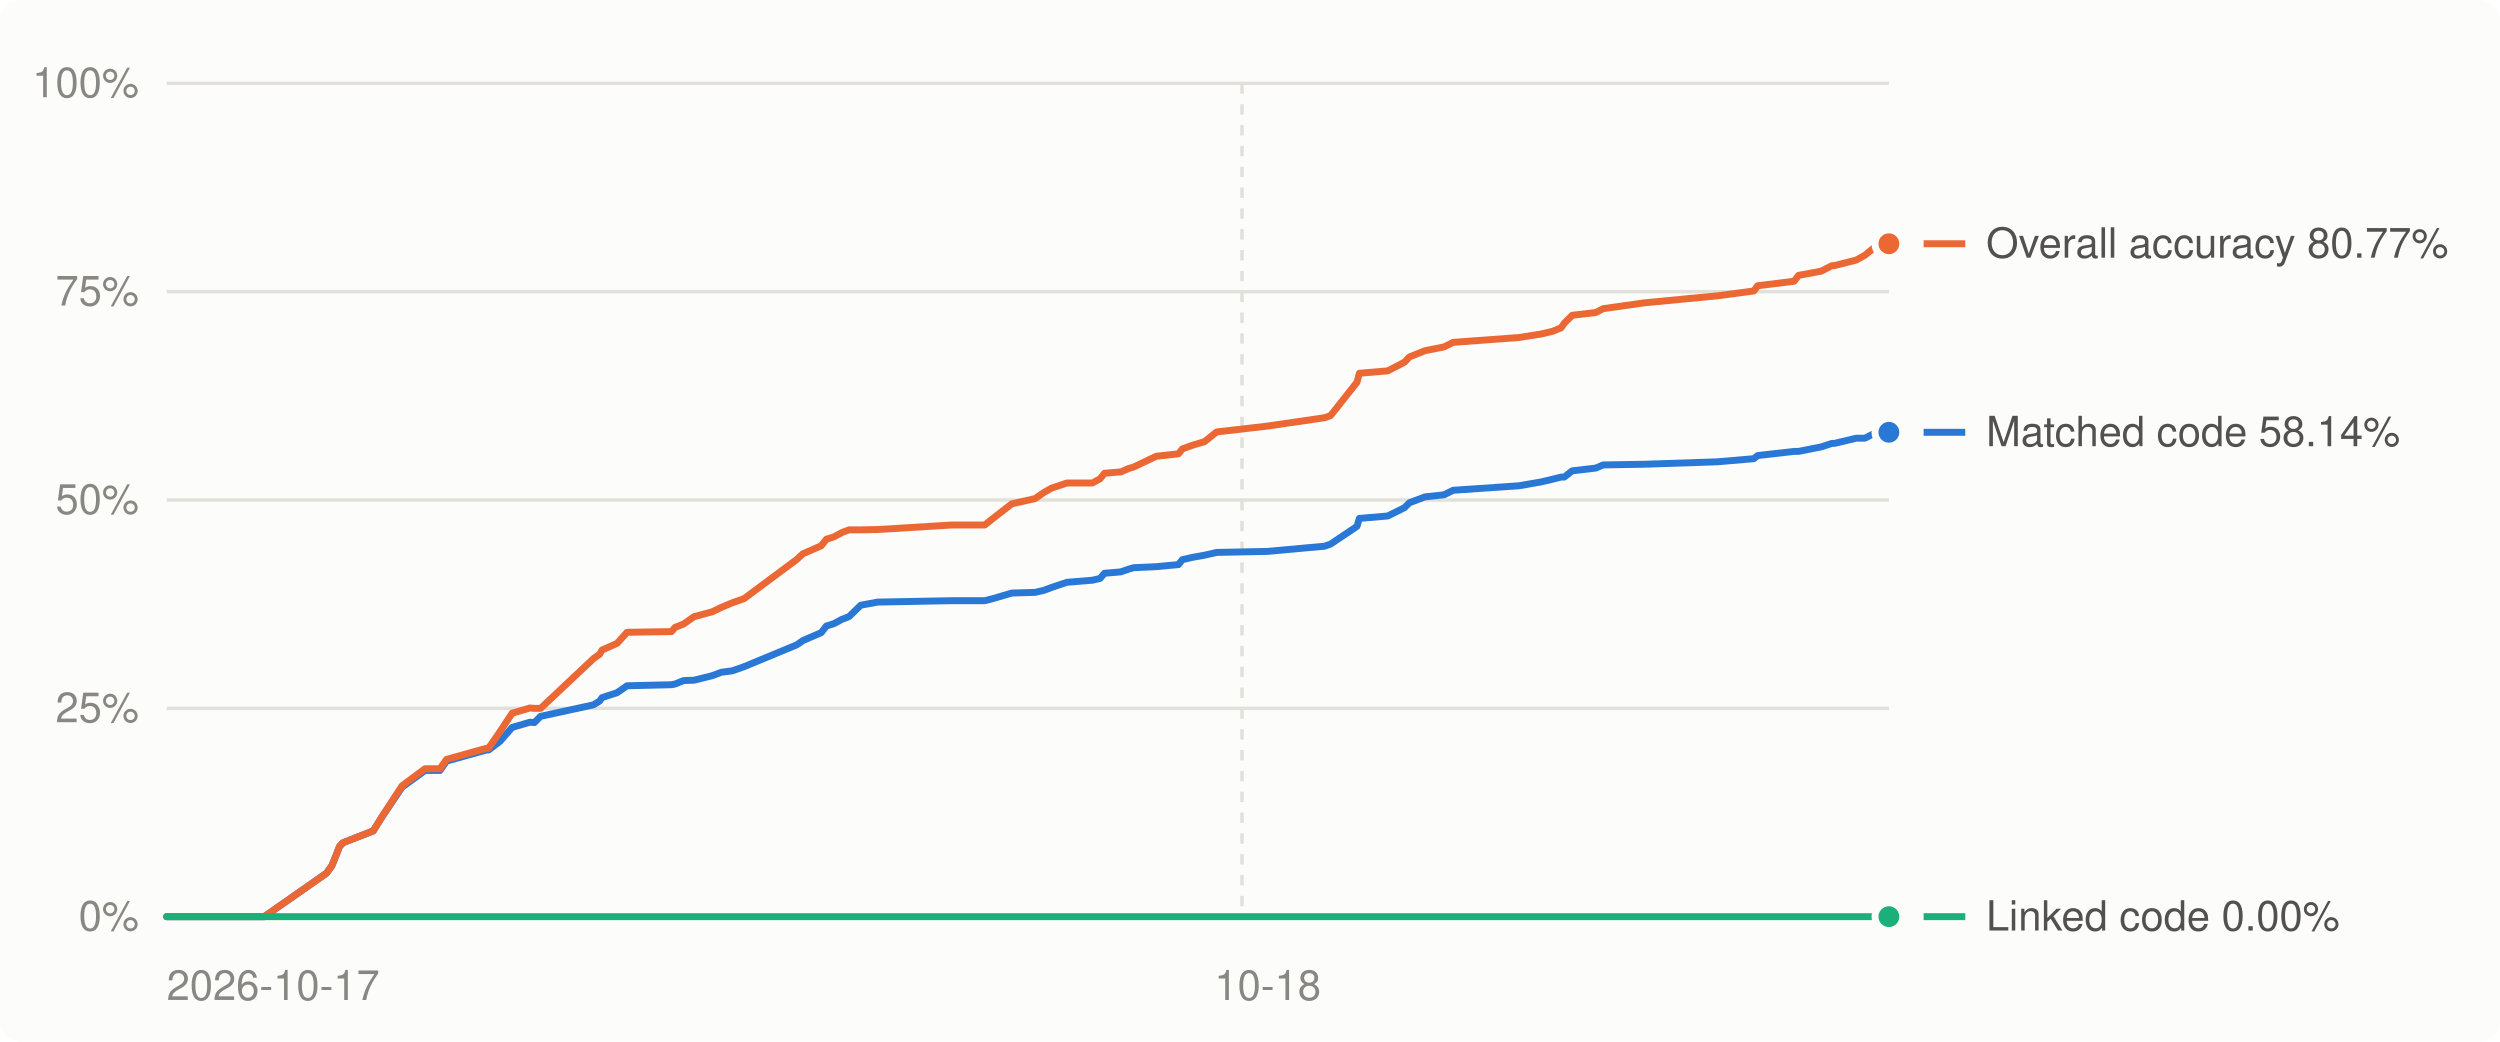
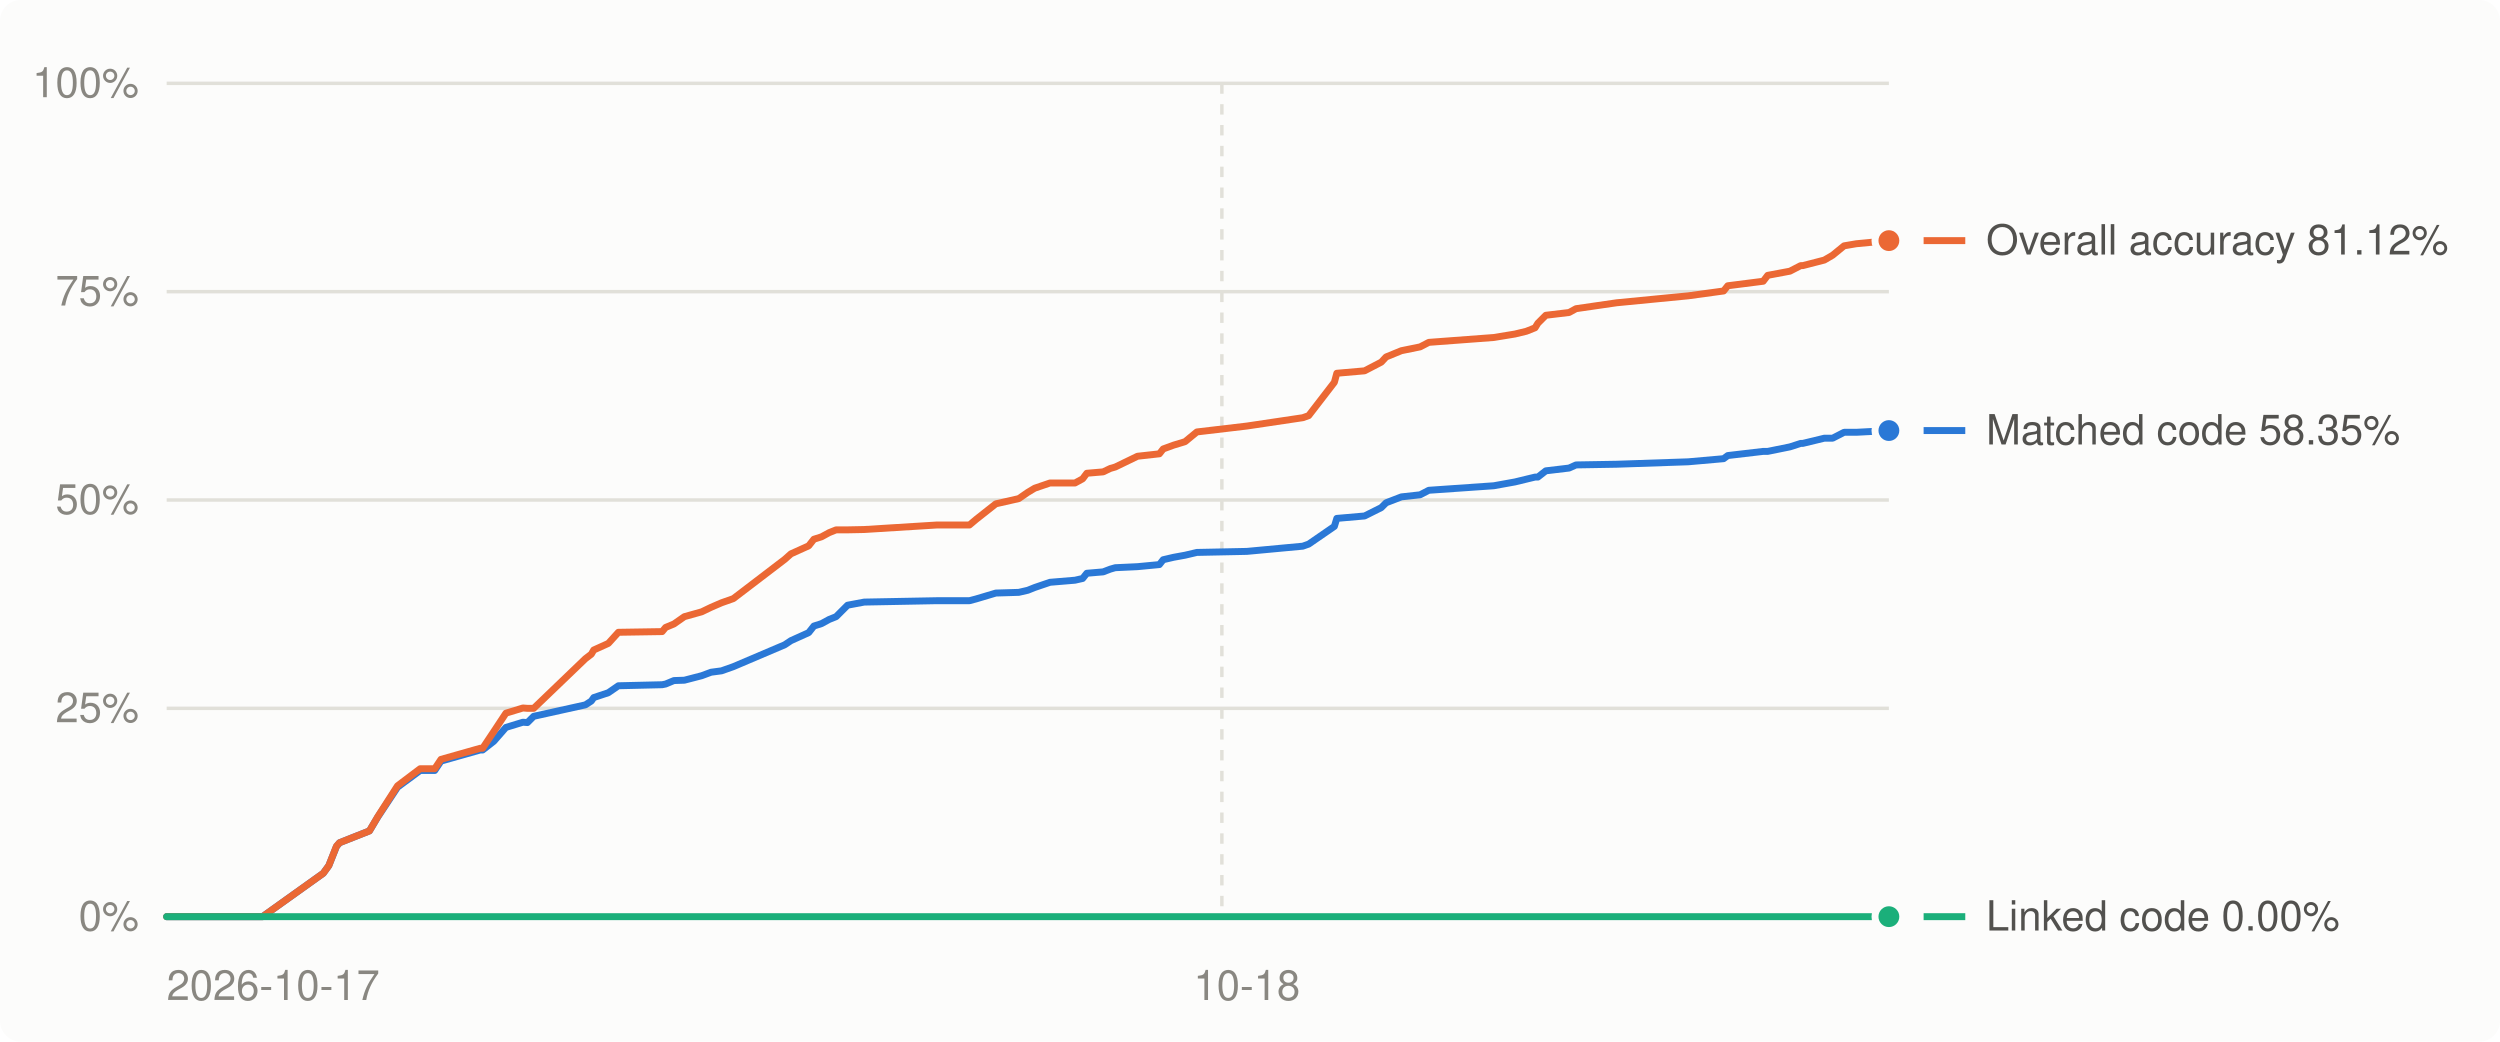
<svg xmlns="http://www.w3.org/2000/svg" viewBox="0 0 720 300" width="720" height="300" role="img" aria-label="Decompilation progress over time">
  <style>
.bg{fill:#fcfcfb}.grid{stroke:#e1e0d9}.muted{fill:#898781}.lbl{fill:#52514e}.ln0{stroke:#2a78d6}.dot0{fill:#2a78d6;stroke:#fcfcfb}.ln1{stroke:#eb6834}.dot1{fill:#eb6834;stroke:#fcfcfb}.ln2{stroke:#1baf7a}.dot2{fill:#1baf7a;stroke:#fcfcfb}
@media (prefers-color-scheme: dark){.bg{fill:#1a1a19}.grid{stroke:#2c2c2a}.muted{fill:#898781}.lbl{fill:#c3c2b7}.ln0{stroke:#3987e5}.dot0{fill:#3987e5;stroke:#1a1a19}.ln1{stroke:#d95926}.dot1{fill:#d95926;stroke:#1a1a19}.ln2{stroke:#199e70}.dot2{fill:#199e70;stroke:#1a1a19}}
text{font:12px -apple-system,BlinkMacSystemFont,'Segoe UI',Helvetica,Arial,sans-serif}
</style>
  <rect class="bg" width="720" height="300" rx="6" />
  <line x1="48" x2="544" y1="264.0" y2="264.0" class="grid" stroke-width="1" />
  <text x="40" y="268.0" class="muted" text-anchor="end">0%</text>
  <line x1="48" x2="544" y1="204.0" y2="204.0" class="grid" stroke-width="1" />
  <text x="40" y="208.0" class="muted" text-anchor="end">25%</text>
  <line x1="48" x2="544" y1="144.0" y2="144.0" class="grid" stroke-width="1" />
  <text x="40" y="148.0" class="muted" text-anchor="end">50%</text>
  <line x1="48" x2="544" y1="84.0" y2="84.0" class="grid" stroke-width="1" />
  <text x="40" y="88.0" class="muted" text-anchor="end">75%</text>
  <line x1="48" x2="544" y1="24.0" y2="24.0" class="grid" stroke-width="1" />
  <text x="40" y="28.0" class="muted" text-anchor="end">100%</text>
-   <line x1="357.7" x2="357.7" y1="24" y2="264" class="grid" stroke-width="1" stroke-dasharray="3 3" />
+   <line x1="351.9" x2="351.9" y1="24" y2="264" class="grid" stroke-width="1" stroke-dasharray="3 3" />
  <text class="muted" x="48.0" y="288" text-anchor="start">2026-10-17</text>
-   <text class="muted" x="365.1" y="288" text-anchor="middle">10-18</text>
-   <polyline points="48.0,264.0 76.1,264.0 94.0,251.5 95.6,249.3 97.8,243.8 98.8,242.7 107.5,239.3 110.0,235.3 115.8,226.7 122.4,221.9 126.7,221.9 128.6,219.2 140.1,216.0 140.7,216.0 144.0,213.5 147.5,209.5 152.6,208.0 153.9,208.1 155.7,206.3 170.9,203.0 172.7,201.9 173.4,200.9 177.7,199.5 180.6,197.5 193.4,197.2 194.4,197.0 196.9,196.0 199.9,195.9 205.1,194.6 207.8,193.6 210.9,193.2 214.3,192.0 229.5,185.7 231.2,184.5 236.5,182.2 238.0,180.3 240.2,179.6 242.4,178.4 244.5,177.6 247.9,174.3 252.8,173.4 274.1,173.0 283.6,173.0 285.6,172.5 291.4,170.8 298.1,170.6 300.7,170.0 302.8,169.2 307.3,167.7 314.6,167.1 316.8,166.6 318.1,165.1 322.8,164.7 325.1,163.9 326.5,163.5 333.0,163.2 339.4,162.6 340.5,161.2 343.5,160.5 346.9,159.9 350.4,159.1 365.1,158.8 381.5,157.3 383.2,156.7 390.8,151.6 391.5,149.3 399.7,148.6 404.5,146.2 405.9,144.8 410.4,143.1 415.9,142.5 418.5,141.2 437.5,139.9 443.8,138.8 447.2,138.0 449.6,137.4 450.5,137.4 452.8,135.6 459.6,134.8 461.7,133.9 473.7,133.7 494.6,133.0 505.1,132.1 506.2,131.2 516.7,130.0 518.0,130.0 524.5,128.7 527.6,127.7 528.3,127.7 534.6,126.2 537.1,126.2 540.4,124.5 544.0,124.5" fill="none" class="ln0" stroke-width="2" stroke-linejoin="round" stroke-linecap="round" />
-   <polyline points="48.0,264.0 76.1,264.0 94.0,251.5 95.6,249.3 97.8,243.7 98.8,242.7 107.5,239.3 110.0,235.2 115.8,226.3 122.4,221.4 126.7,221.4 128.6,218.7 140.1,215.5 140.7,215.5 144.0,210.7 147.5,205.4 152.6,203.9 153.9,204.0 155.7,204.0 170.9,189.7 172.7,188.4 173.4,187.2 177.7,185.3 180.6,182.1 193.4,181.9 194.4,180.7 196.9,179.7 199.9,177.6 205.1,176.2 207.8,174.9 210.9,173.6 214.3,172.4 229.5,161.1 231.2,159.5 236.5,157.2 238.0,155.3 240.2,154.6 242.4,153.4 244.5,152.6 247.9,152.6 252.8,152.5 274.1,151.2 283.6,151.2 285.6,149.6 291.4,145.1 298.1,143.6 300.7,141.8 302.8,140.6 307.3,139.1 314.6,139.1 316.8,137.9 318.1,136.3 322.8,135.9 325.1,134.9 326.5,134.5 333.0,131.4 339.4,130.7 340.5,129.3 343.5,128.2 346.9,127.2 350.4,124.4 365.1,122.7 381.5,120.3 383.2,119.7 390.8,110.1 391.5,107.5 399.7,106.8 404.5,104.3 405.9,102.8 410.4,101.0 415.9,99.9 418.5,98.6 437.5,97.2 443.8,96.2 447.2,95.4 449.6,94.4 450.5,93.1 452.8,90.8 459.6,90.0 461.7,88.9 473.7,87.2 494.6,85.2 505.1,83.8 506.2,82.3 516.7,81.0 518.0,79.3 524.5,78.1 527.6,76.5 528.3,76.5 534.6,74.9 537.1,73.5 540.4,70.8 544.0,70.2" fill="none" class="ln1" stroke-width="2" stroke-linejoin="round" stroke-linecap="round" />
-   <polyline points="48.0,264.0 76.1,264.0 94.0,264.0 95.6,264.0 97.8,264.0 98.8,264.0 107.5,264.0 110.0,264.0 115.8,264.0 122.4,264.0 126.7,264.0 128.6,264.0 140.1,264.0 140.7,264.0 144.0,264.0 147.5,264.0 152.6,264.0 153.9,264.0 155.7,264.0 170.9,264.0 172.7,264.0 173.4,264.0 177.7,264.0 180.6,264.0 193.4,264.0 194.4,264.0 196.9,264.0 199.9,264.0 205.1,264.0 207.8,264.0 210.9,264.0 214.3,264.0 229.5,264.0 231.2,264.0 236.5,264.0 238.0,264.0 240.2,264.0 242.4,264.0 244.5,264.0 247.9,264.0 252.8,264.0 274.1,264.0 283.6,264.0 285.6,264.0 291.4,264.0 298.1,264.0 300.7,264.0 302.8,264.0 307.3,264.0 314.6,264.0 316.8,264.0 318.1,264.0 322.8,264.0 325.1,264.0 326.5,264.0 333.0,264.0 339.4,264.0 340.5,264.0 343.5,264.0 346.9,264.0 350.4,264.0 365.1,264.0 381.5,264.0 383.2,264.0 390.8,264.0 391.5,264.0 399.7,264.0 404.5,264.0 405.9,264.0 410.4,264.0 415.9,264.0 418.5,264.0 437.5,264.0 443.8,264.0 447.2,264.0 449.6,264.0 450.5,264.0 452.8,264.0 459.6,264.0 461.7,264.0 473.7,264.0 494.6,264.0 505.1,264.0 506.2,264.0 516.7,264.0 518.0,264.0 524.5,264.0 527.6,264.0 528.3,264.0 534.6,264.0 537.1,264.0 540.4,264.0 544.0,264.0" fill="none" class="ln2" stroke-width="2" stroke-linejoin="round" stroke-linecap="round" />
-   <circle cx="544.0" cy="124.5" r="4" class="dot0" stroke-width="2" />
-   <circle cx="544.0" cy="70.2" r="4" class="dot1" stroke-width="2" />
+   <text class="muted" x="359.1" y="288" text-anchor="middle">10-18</text>
+   <polyline points="48.0,264.0 75.6,264.0 93.1,251.5 94.7,249.3 96.9,243.8 97.8,242.7 106.4,239.3 108.8,235.3 114.5,226.7 121.0,221.9 125.2,221.9 127.0,219.2 138.3,216.0 139.0,216.0 142.2,213.5 145.7,209.5 150.6,208.0 151.9,208.1 153.7,206.3 168.6,203.0 170.3,201.9 171.0,200.9 175.2,199.5 178.1,197.5 190.7,197.2 191.7,197.0 194.1,196.0 197.1,195.9 202.1,194.6 204.8,193.6 207.8,193.2 211.2,192.0 226.0,185.7 227.8,184.5 232.9,182.2 234.4,180.3 236.6,179.6 238.8,178.4 240.8,177.6 244.1,174.3 248.9,173.4 269.8,173.0 279.2,173.0 281.1,172.5 286.8,170.8 293.4,170.6 296.0,170.0 298.0,169.2 302.4,167.7 309.6,167.1 311.8,166.6 313.0,165.1 317.7,164.7 319.8,163.9 321.2,163.5 327.6,163.2 333.9,162.6 335.0,161.2 338.0,160.5 341.3,159.9 344.7,159.1 359.1,158.8 375.2,157.3 376.9,156.7 384.3,151.6 385.0,149.3 393.0,148.6 397.8,146.2 399.2,144.8 403.6,143.1 409.0,142.5 411.5,141.2 430.2,139.9 436.3,138.8 439.6,138.0 442.1,137.4 442.9,137.4 445.2,135.6 451.9,134.8 453.9,133.9 465.6,133.7 486.2,133.0 496.4,132.1 497.6,131.2 507.8,130.0 509.1,130.0 515.5,128.7 518.6,127.7 519.2,127.7 525.4,126.2 527.8,126.2 531.1,124.5 534.6,124.5 544.0,124.0" fill="none" class="ln0" stroke-width="2" stroke-linejoin="round" stroke-linecap="round" />
+   <polyline points="48.0,264.0 75.6,264.0 93.1,251.5 94.7,249.3 96.9,243.7 97.8,242.7 106.4,239.3 108.8,235.2 114.5,226.3 121.0,221.4 125.2,221.4 127.0,218.7 138.3,215.5 139.0,215.5 142.2,210.7 145.7,205.4 150.6,203.9 151.9,204.0 153.7,204.0 168.6,189.7 170.3,188.4 171.0,187.2 175.2,185.3 178.1,182.1 190.7,181.9 191.7,180.7 194.1,179.7 197.1,177.6 202.1,176.2 204.8,174.9 207.8,173.6 211.2,172.4 226.0,161.1 227.8,159.5 232.9,157.2 234.4,155.3 236.6,154.6 238.8,153.4 240.8,152.6 244.1,152.6 248.9,152.5 269.8,151.2 279.2,151.2 281.1,149.6 286.8,145.1 293.4,143.6 296.0,141.8 298.0,140.6 302.4,139.1 309.6,139.1 311.8,137.9 313.0,136.3 317.7,135.9 319.8,134.9 321.2,134.5 327.6,131.4 333.9,130.7 335.0,129.3 338.0,128.2 341.3,127.2 344.7,124.4 359.1,122.7 375.2,120.3 376.9,119.7 384.3,110.1 385.0,107.5 393.0,106.8 397.8,104.3 399.2,102.8 403.6,101.0 409.0,99.9 411.5,98.6 430.2,97.2 436.3,96.2 439.6,95.4 442.1,94.4 442.9,93.1 445.2,90.8 451.9,90.0 453.9,88.9 465.6,87.2 486.2,85.2 496.4,83.8 497.6,82.3 507.8,81.0 509.1,79.3 515.5,78.1 518.6,76.5 519.2,76.5 525.4,74.9 527.8,73.5 531.1,70.8 534.6,70.2 544.0,69.3" fill="none" class="ln1" stroke-width="2" stroke-linejoin="round" stroke-linecap="round" />
+   <polyline points="48.0,264.0 75.6,264.0 93.1,264.0 94.7,264.0 96.9,264.0 97.8,264.0 106.4,264.0 108.8,264.0 114.5,264.0 121.0,264.0 125.2,264.0 127.0,264.0 138.3,264.0 139.0,264.0 142.2,264.0 145.7,264.0 150.6,264.0 151.9,264.0 153.7,264.0 168.6,264.0 170.3,264.0 171.0,264.0 175.2,264.0 178.1,264.0 190.7,264.0 191.7,264.0 194.1,264.0 197.1,264.0 202.1,264.0 204.8,264.0 207.8,264.0 211.2,264.0 226.0,264.0 227.8,264.0 232.9,264.0 234.4,264.0 236.6,264.0 238.8,264.0 240.8,264.0 244.1,264.0 248.9,264.0 269.8,264.0 279.2,264.0 281.1,264.0 286.8,264.0 293.4,264.0 296.0,264.0 298.0,264.0 302.4,264.0 309.6,264.0 311.8,264.0 313.0,264.0 317.7,264.0 319.8,264.0 321.2,264.0 327.6,264.0 333.9,264.0 335.0,264.0 338.0,264.0 341.3,264.0 344.7,264.0 359.1,264.0 375.2,264.0 376.9,264.0 384.3,264.0 385.0,264.0 393.0,264.0 397.8,264.0 399.2,264.0 403.6,264.0 409.0,264.0 411.5,264.0 430.2,264.0 436.3,264.0 439.6,264.0 442.1,264.0 442.9,264.0 445.2,264.0 451.9,264.0 453.9,264.0 465.6,264.0 486.2,264.0 496.4,264.0 497.6,264.0 507.8,264.0 509.1,264.0 515.5,264.0 518.6,264.0 519.2,264.0 525.4,264.0 527.8,264.0 531.1,264.0 534.6,264.0 544.0,264.0" fill="none" class="ln2" stroke-width="2" stroke-linejoin="round" stroke-linecap="round" />
+   <circle cx="544.0" cy="124.0" r="4" class="dot0" stroke-width="2" />
+   <circle cx="544.0" cy="69.3" r="4" class="dot1" stroke-width="2" />
  <circle cx="544.0" cy="264.0" r="4" class="dot2" stroke-width="2" />
  <line x1="554" x2="566" y1="264.0" y2="264.0" class="ln2" stroke-width="2" />
  <text class="lbl" x="572" y="268.0">Linked code 0.00%</text>
-   <line x1="554" x2="566" y1="124.5" y2="124.5" class="ln0" stroke-width="2" />
-   <text class="lbl" x="572" y="128.5">Matched code 58.14%</text>
-   <line x1="554" x2="566" y1="70.2" y2="70.2" class="ln1" stroke-width="2" />
-   <text class="lbl" x="572" y="74.2">Overall accuracy 80.77%</text>
+   <line x1="554" x2="566" y1="124.0" y2="124.0" class="ln0" stroke-width="2" />
+   <text class="lbl" x="572" y="128.0">Matched code 58.35%</text>
+   <line x1="554" x2="566" y1="69.3" y2="69.3" class="ln1" stroke-width="2" />
+   <text class="lbl" x="572" y="73.3">Overall accuracy 81.12%</text>
</svg>
